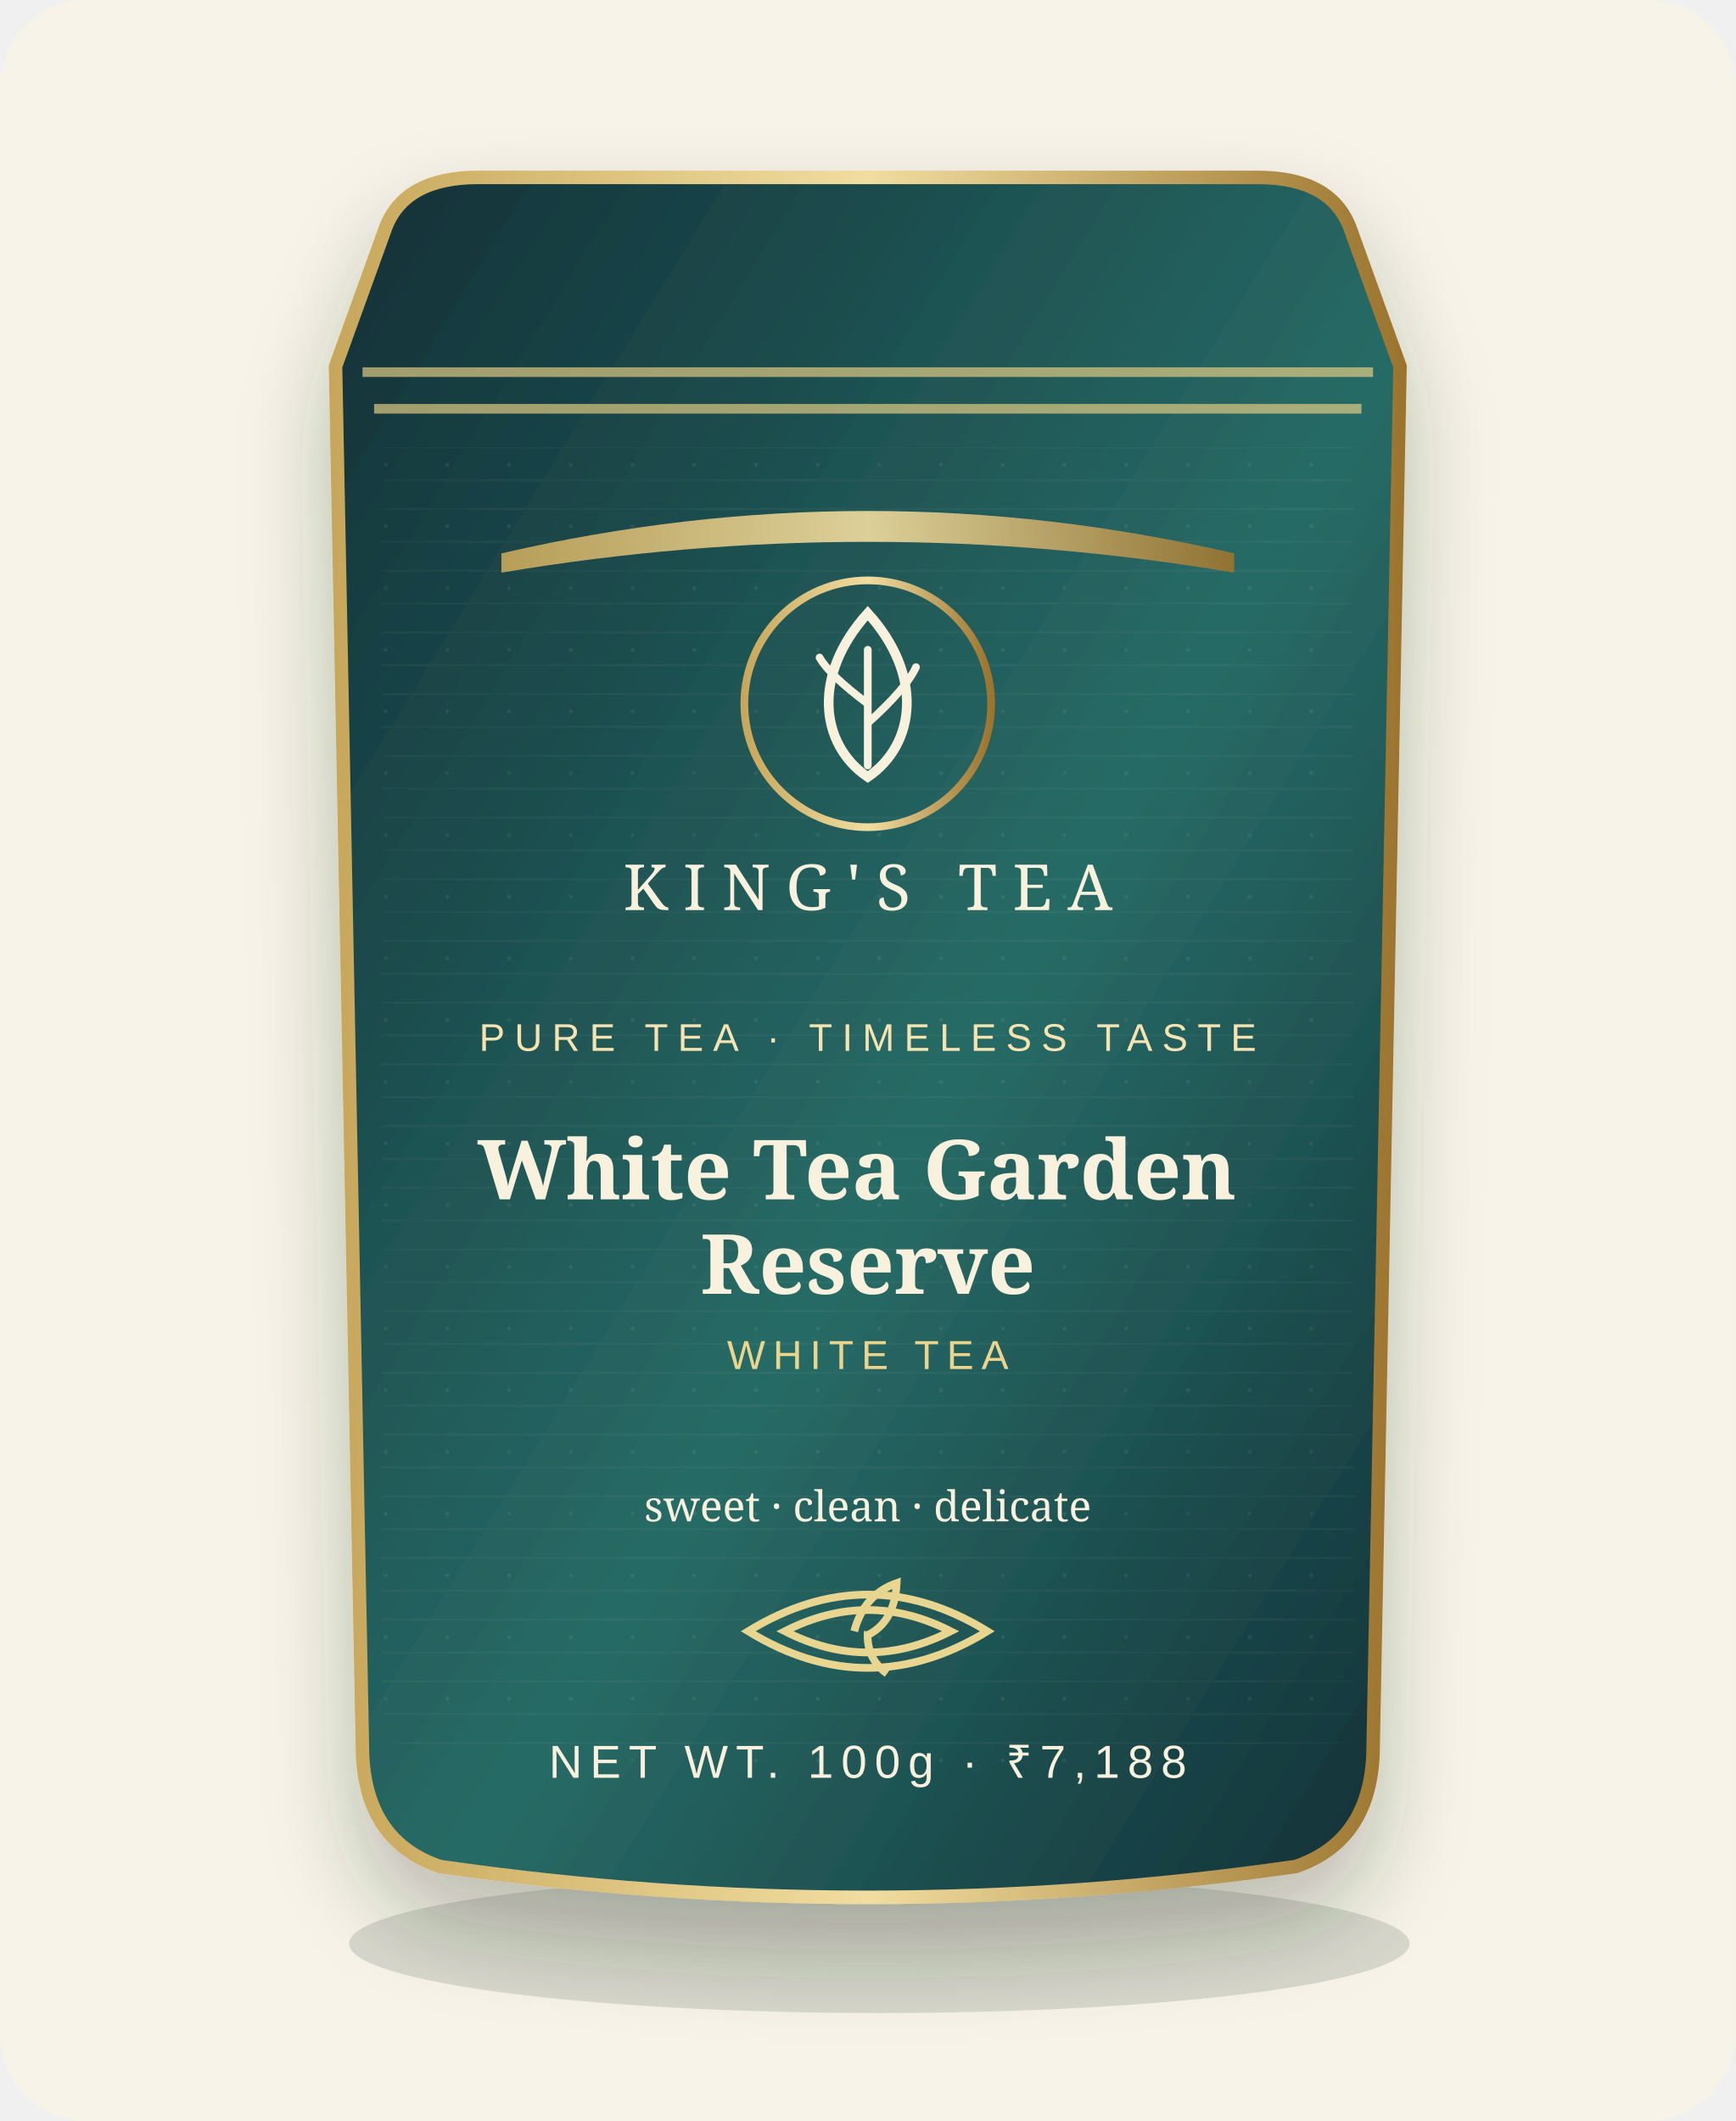
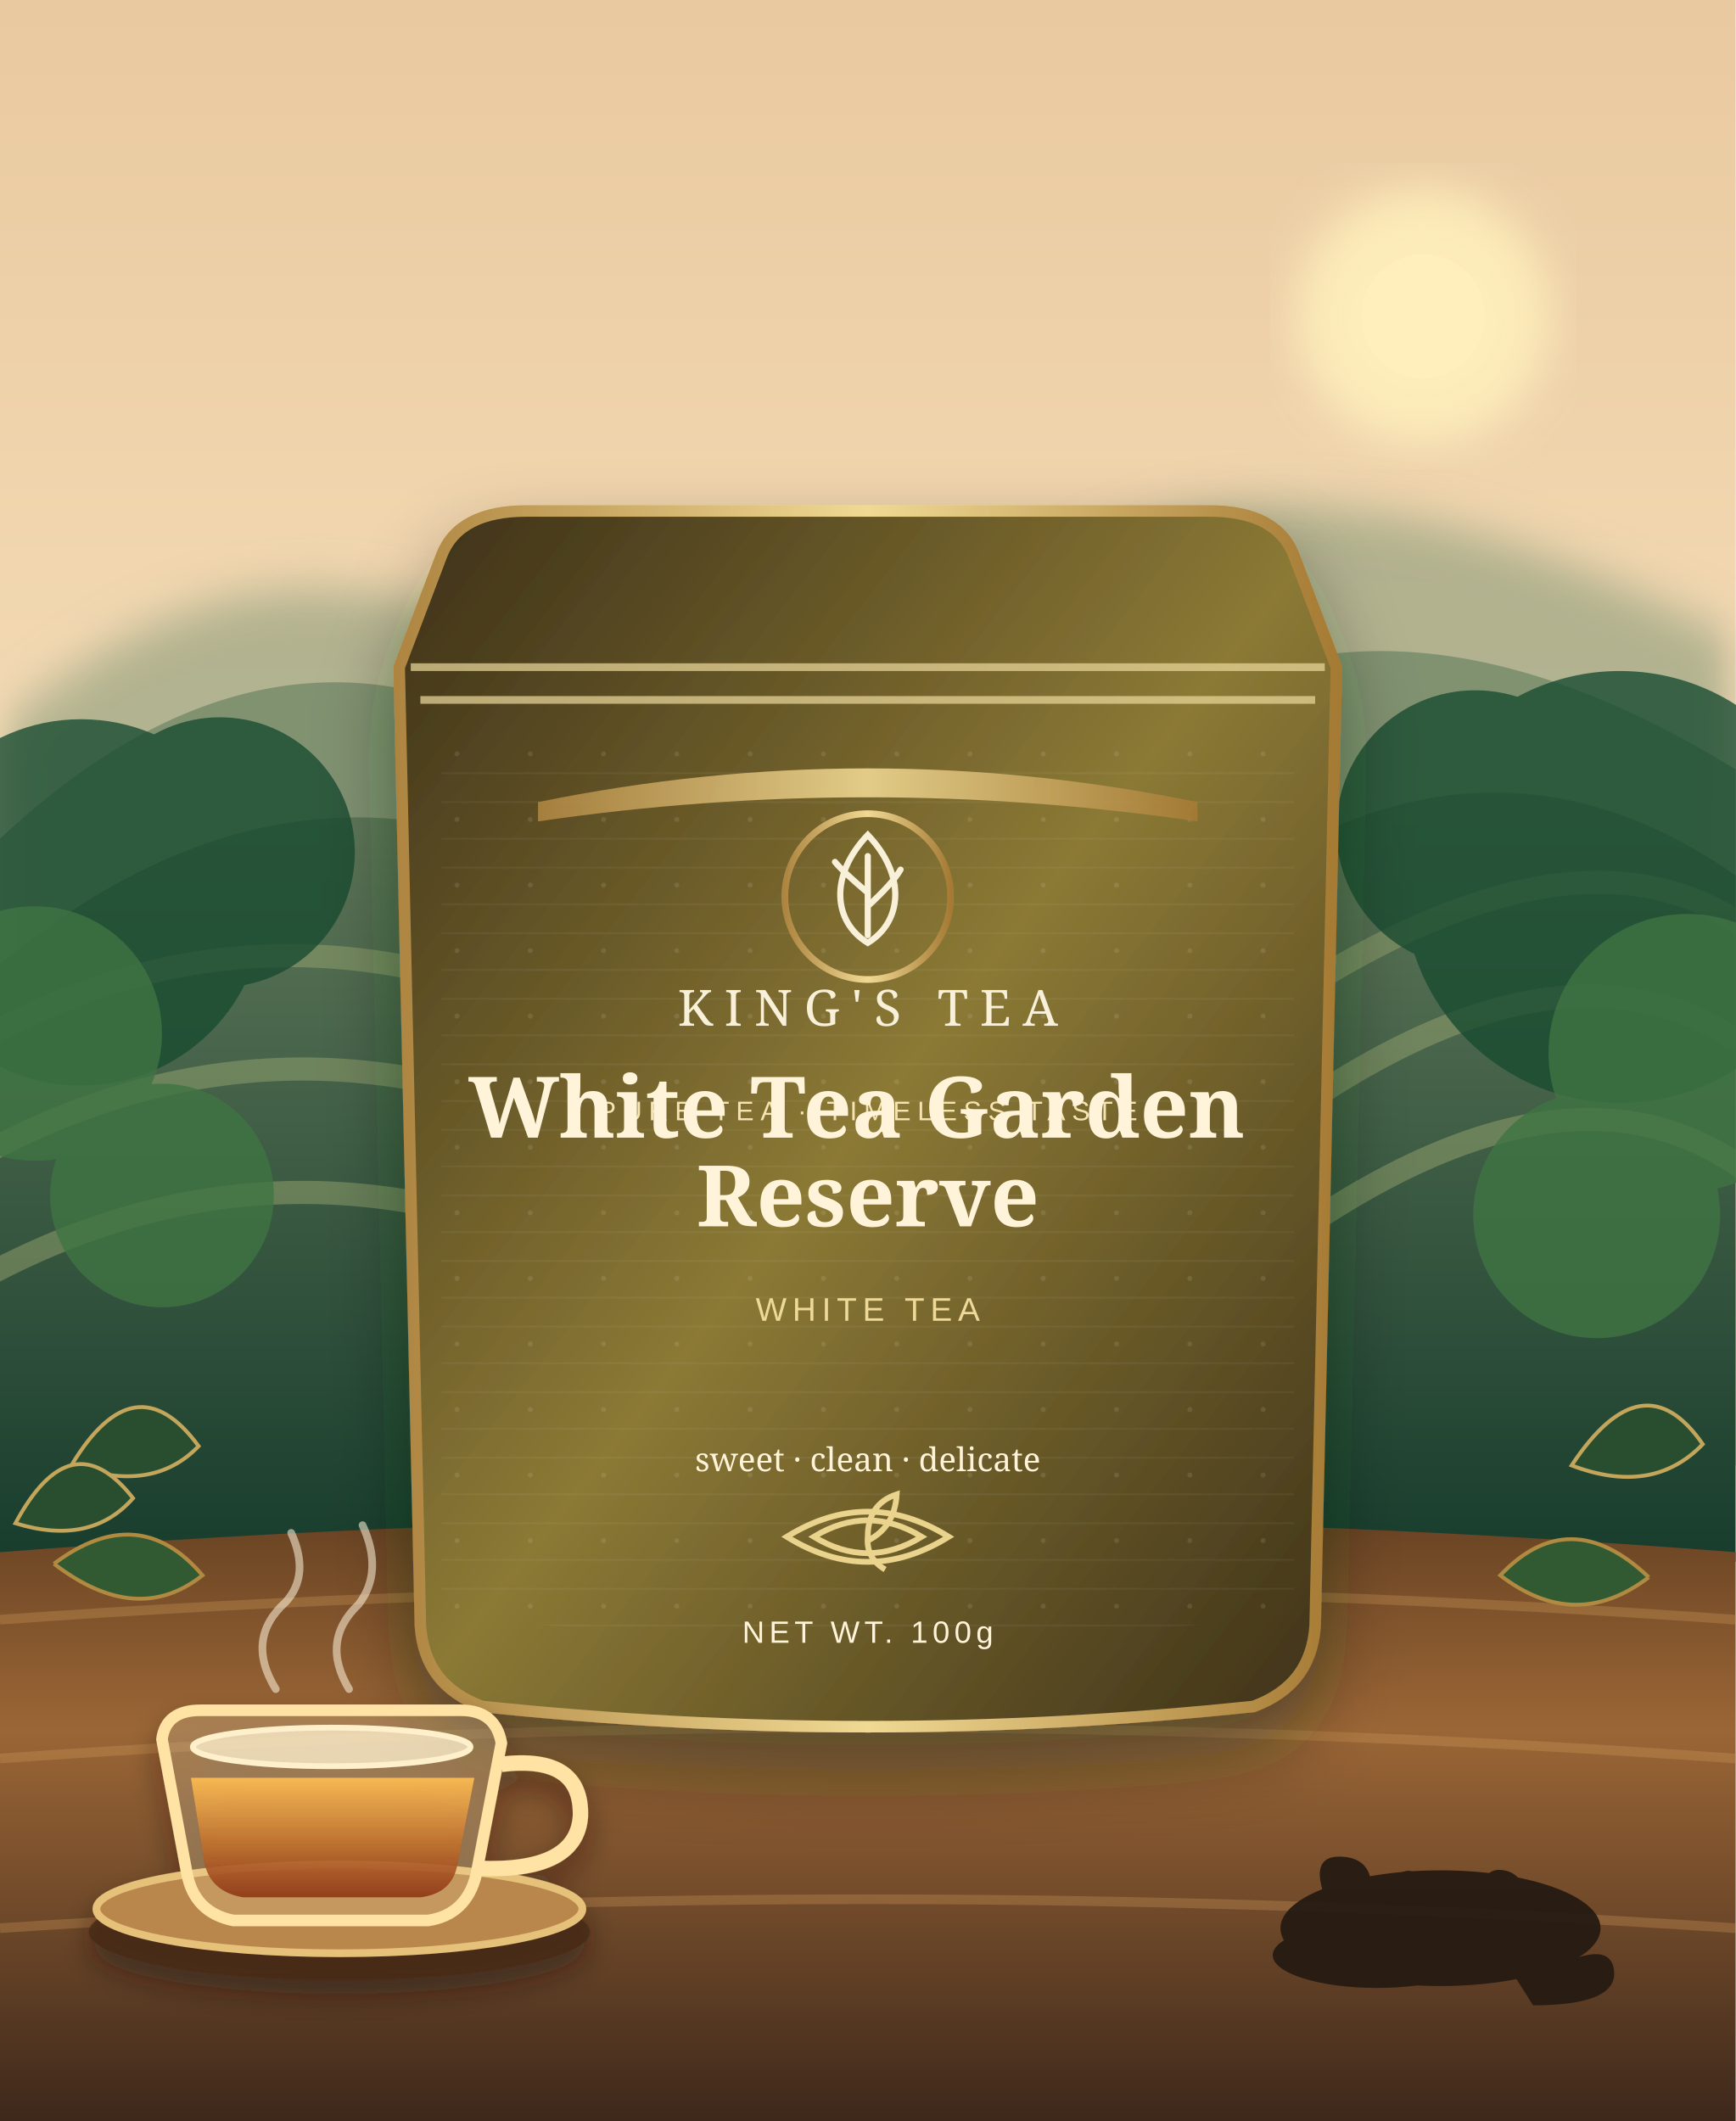
<svg xmlns="http://www.w3.org/2000/svg" width="900" height="1100" viewBox="0 0 900 1100" role="img" aria-labelledby="title desc">
  <defs>
+     <linearGradient id="sky" x2="0" y2="1">
+       <stop stop-color="#e9c99f" />
+       <stop offset=".45" stop-color="#f6dfba" />
+       <stop offset="1" stop-color="#a5b58a" />
+     </linearGradient>
+     <linearGradient id="hills" x2="0" y2="1">
+       <stop stop-color="#61795a" />
+       <stop offset="1" stop-color="#183d2d" />
+     </linearGradient>
    <linearGradient id="pouch" x1="0" y1="0" x2="1" y2="1">
-       <stop stop-color="#122f36" />
-       <stop offset=".55" stop-color="#286b66" />
-       <stop offset="1" stop-color="#122f36" />
+       <stop stop-color="#3c3018" />
+       <stop offset=".5" stop-color="#8b7935" />
+       <stop offset="1" stop-color="#3c3018" />
    </linearGradient>
-     <linearGradient id="foil" x1="0" y1="0" x2="1" y2="0">
-       <stop stop-color="#c7a75b" />
-       <stop offset=".5" stop-color="#f1dda0" />
-       <stop offset="1" stop-color="#9b742e" />
+     <linearGradient id="foil" x2="1">
+       <stop stop-color="#ae8541" />
+       <stop offset=".5" stop-color="#f0d993" />
+       <stop offset="1" stop-color="#a57a34" />
    </linearGradient>
+     <linearGradient id="wood" x2="0" y2="1">
+       <stop stop-color="#684323" />
+       <stop offset=".35" stop-color="#9b6636" />
+       <stop offset="1" stop-color="#3d281b" />
+     </linearGradient>
+     <linearGradient id="tea" x2="0" y2="1">
+       <stop stop-color="#ffbf54" />
+       <stop offset="1" stop-color="#8e3515" />
+     </linearGradient>
+     <filter id="soft">
+       <feGaussianBlur stdDeviation="12" />
+     </filter>
    <filter id="shadow" x="-30%" y="-20%" width="160%" height="160%">
-       <feDropShadow dx="0" dy="24" stdDeviation="22" flood-color="#1a2c20" flood-opacity=".28" />
+       <feDropShadow dx="0" dy="20" stdDeviation="20" flood-color="#10271d" flood-opacity=".42" />
    </filter>
-     <pattern id="grain" width="32" height="32" patternUnits="userSpaceOnUse">
-       <path d="M0 8h32M0 25h32" stroke="#fff" stroke-opacity=".035" />
-       <circle cx="8" cy="17" r="1" fill="#fff" fill-opacity=".07" />
+     <filter id="cupShadow" x="-40%" y="-40%" width="180%" height="190%">
+       <feDropShadow dx="0" dy="8" stdDeviation="7" flood-color="#20170e" flood-opacity=".5" />
+     </filter>
+     <pattern id="grain" width="38" height="34" patternUnits="userSpaceOnUse">
+       <path d="M0 8h38M0 27h38" stroke="#fff" stroke-opacity=".045" />
+       <circle cx="9" cy="17" r="1.3" fill="#fff" fill-opacity=".1" />
    </pattern>
  </defs>
-   <rect width="900" height="1100" rx="45" fill="#f7f3e8" />
-   <ellipse cx="456" cy="1008" rx="275" ry="36" fill="#18271f" opacity=".14" />
+   <rect width="900" height="1100" fill="url(#sky)" />
+   <circle cx="738" cy="164" r="66" fill="#fff1bd" opacity=".86" filter="url(#soft)" />
+   <circle cx="738" cy="164" r="32" fill="#fff0bd" opacity=".9" />
+   <path d="M0 378 Q132 260 266 334 T530 307 T900 332 V700 H0Z" fill="#8b9b7a" opacity=".62" filter="url(#soft)" />
+   <path d="M0 435 Q153 292 306 401 Q424 291 574 390 Q708 281 900 399 V760 H0Z" fill="#718768" opacity=".76" />
+   <path d="M0 500 Q162 366 328 468 Q489 354 640 458 Q774 366 900 454 V810 H0Z" fill="url(#hills)" />
+   <g fill="none" stroke="#9eaa72" stroke-width="12" opacity=".46">
+     <path d="M-40 558 Q125 446 310 535 T680 510 T950 530" />
+     <path d="M-40 617 Q135 504 320 595 T680 570 T950 590" />
+     <path d="M-40 681 Q135 568 320 659 T680 634 T950 654" />
+   </g>
+   <g fill="#174a30" opacity=".78">
+     <circle cx="42" cy="468" r="95" />
+     <circle cx="114" cy="442" r="70" />
+     <circle cx="840" cy="460" r="112" />
+     <circle cx="765" cy="430" r="72" />
+   </g>
+   <g fill="#3f7442" opacity=".8">
+     <circle cx="18" cy="536" r="66" />
+     <circle cx="875" cy="546" r="72" />
+     <circle cx="84" cy="620" r="58" />
+     <circle cx="828" cy="630" r="64" />
+   </g>
+   <path d="M0 805 Q450 770 900 805 V1100 H0Z" fill="url(#wood)" />
+   <path d="M0 840 Q450 808 900 840 M0 912 Q450 880 900 912 M0 1000 Q450 970 900 1000" fill="none" stroke="#d19a57" stroke-width="5" opacity=".32" />
+   <path d="M28 811 Q72 778 105 817 Q71 844 28 811 M855 818 Q814 779 778 817 Q817 847 855 818" fill="#315a32" stroke="#b18a42" stroke-width="2" />
+   <g fill="#261a12" opacity=".95">
+     <ellipse cx="747" cy="1000" rx="83" ry="30" />
+     <ellipse cx="714" cy="1014" rx="54" ry="17" />
+     <path d="M690 991q-14-30 7-28t11 34q18-38 30-22t-12 37q35-29 41-9t-43 25q-35 7-34-37Z" />
+     <path d="M771 1002q-8-35 9-32t9 39q21-31 31-15t-21 30q36-20 38-2t-42 18Z" />
+   </g>
  <g filter="url(#shadow)">
-     <path d="M200 118 Q210 92 248 92 H652 Q690 92 700 118 L726 190 L712 910 Q710 955 672 968 Q450 1000 228 968 Q190 955 188 910 L174 190 Z" fill="url(#pouch)" stroke="url(#foil)" stroke-width="7" />
-     <path d="M188 193 H712 M194 212 H706" stroke="#e7cf85" stroke-opacity=".67" stroke-width="5" />
-     <path d="M198 232 H702 V903 Q450 930 198 903 Z" fill="url(#grain)" />
-     <path d="M260 287 Q450 243 640 287 L640 297 Q450 265 260 297Z" fill="url(#foil)" opacity=".9" />
-     <circle cx="450" cy="365" r="64" fill="none" stroke="url(#foil)" stroke-width="4" />
-     <path d="M450 318 C421 350 425 386 450 403 C475 386 479 350 450 318Z" fill="none" stroke="#f7f1dd" stroke-width="5" />
-     <path d="M450 337 V397 M450 365 Q430 350 425 341 M450 375 Q470 357 475 346" fill="none" stroke="#f7f1dd" stroke-width="4" stroke-linecap="round" />
-     <text x="450" y="472" text-anchor="middle" font-family="Georgia,serif" font-size="33" letter-spacing="8" fill="#f7f1dd">KING'S TEA</text>
-     <path d="M310 497 H590" stroke="url(#foil)" stroke-width="3" />
-     <text x="450" y="545" text-anchor="middle" font-family="Arial,sans-serif" font-size="20" letter-spacing="5" fill="#f5e4b1">PURE TEA · TIMELESS TASTE</text>
-     <text text-anchor="middle" font-family="Georgia,serif" font-size="43" font-weight="bold" fill="#f7f1dd">
-       <tspan x="450" y="622">White Tea Garden</tspan>
-       <tspan x="450" y="671">Reserve</tspan>
+     <path d="M229 288 Q238 265 273 265 H627 Q662 265 671 288 L693 346 L682 843 Q680 874 650 885 Q450 906 250 885 Q220 874 218 843 L207 346 Z" fill="url(#pouch)" stroke="url(#foil)" stroke-width="6" />
+     <path d="M213 346 H687 M218 363 H682" stroke="#edda9d" stroke-opacity=".7" stroke-width="4" />
+     <path d="M229 383 H671 V838 Q450 861 229 838Z" fill="url(#grain)" />
+     <path d="M279 416 Q450 381 621 416 L621 426 Q450 401 279 426Z" fill="url(#foil)" opacity=".88" />
+     <circle cx="450" cy="465" r="43" fill="none" stroke="url(#foil)" stroke-width="3.5" />
+     <path d="M450 433 C430 454 432 478 450 489 C468 478 470 454 450 433Z M450 444 V485 M450 463 Q437 452 433 447 M450 470 Q463 458 467 451" fill="none" stroke="#f8f0d9" stroke-width="3.2" stroke-linecap="round" />
+     <text x="450" y="532" text-anchor="middle" font-family="Georgia,serif" font-size="26" letter-spacing="6" fill="#f8f0d9">KING'S TEA</text>
+     <path d="M328 550 H572" stroke="url(#foil)" stroke-width="2.5" />
+     <text x="450" y="581" text-anchor="middle" font-family="Arial,sans-serif" font-size="14" letter-spacing="3.4" fill="#f5e4b1">PURE TEA · TIMELESS TASTE</text>
+     <text text-anchor="middle" font-family="Georgia,serif" font-size="44" font-weight="bold" fill="#fff4d9">
+       <tspan x="450" y="590">White Tea Garden</tspan>
+       <tspan x="450" y="636">Reserve</tspan>
    </text>
-     <text x="450" y="710" text-anchor="middle" font-family="Arial,sans-serif" font-size="21" letter-spacing="4" fill="#ead58e">WHITE TEA</text>
-     <path d="M295 741 H605" stroke="url(#foil)" stroke-width="2" opacity=".85" />
-     <text x="450" y="789" text-anchor="middle" font-family="Georgia,serif" font-size="22" fill="#f7f1dd">sweet · clean · delicate</text>
-     <g transform="translate(450 846)" fill="none" stroke="#e8d58f" stroke-width="4">
-       <path d="M-62 0 Q0 -38 62 0 Q0 38 -62 0Z" />
-       <path d="M-43 0 Q0 -22 43 0 Q0 22 -43 0Z" />
-       <path d="M-7 0 Q-2 -19 15 -25 Q14 -5 0 2 M0 0 Q-1 14 10 22" />
+     <text x="450" y="685" text-anchor="middle" font-family="Arial,sans-serif" font-size="17" letter-spacing="3" fill="#eed999">WHITE TEA</text>
+     <path d="M327 728 H573" stroke="url(#foil)" stroke-width="2" opacity=".88" />
+     <text x="450" y="763" text-anchor="middle" font-family="Georgia,serif" font-size="17" fill="#fff4d9">sweet  ·  clean  ·  delicate</text>
+     <g transform="translate(450 797)" fill="none" stroke="#ead48d" stroke-width="3">
+       <path d="M-42 0 Q0 -26 42 0 Q0 26 -42 0Z" />
+       <path d="M-28 0 Q0 -17 28 0 Q0 17 -28 0Z" />
+       <path d="M0 0 Q0 -17 15 -22 Q14 -5 0 2 M0 0 Q-1 11 9 17" />
    </g>
-     <text x="450" y="922" text-anchor="middle" font-family="Arial,sans-serif" font-size="24" letter-spacing="4" fill="#f7f1dd">NET WT. 100g  ·  ₹7,188</text>
+     <text x="450" y="852" text-anchor="middle" font-family="Arial,sans-serif" font-size="16" letter-spacing="2.4" fill="#fff4d9">NET WT. 100g</text>
+   </g>
+   <g filter="url(#cupShadow)">
+     <ellipse cx="176" cy="1002" rx="130" ry="25" fill="#4a2d18" opacity=".9" />
+     <ellipse cx="176" cy="990" rx="126" ry="23" fill="#b9874b" stroke="#e6c17a" stroke-width="4" />
+     <path d="M84 902 Q86 887 104 887 H239 Q257 887 260 904 L247 972 Q242 993 222 996 H121 Q101 992 97 972Z" fill="#f5ddaa" fill-opacity=".2" stroke="#ffe3a5" stroke-width="6" />
+     <path d="M99 922 H246 L237 968 Q234 982 218 984 H126 Q109 981 106 966Z" fill="url(#tea)" opacity=".9" />
+     <path d="M260 915 Q302 910 301 942 Q299 971 248 969" fill="none" stroke="#ffe3a5" stroke-width="8" />
+     <ellipse cx="172" cy="906" rx="72" ry="10" fill="#fff0cc" fill-opacity=".75" stroke="#fff0cc" stroke-width="3" />
+   </g>
+   <g fill="none" stroke="#fff4dc" stroke-width="4" stroke-linecap="round" opacity=".55">
+     <path d="M143 876 Q127 850 148 831 Q161 817 151 795" />
+     <path d="M181 876 Q166 851 186 832 Q199 815 188 791" />
+   </g>
+   <g fill="#284e2f" stroke="#c3a65b" stroke-width="2">
+     <path d="M37 760 Q70 705 103 750 Q79 775 37 760Z" />
+     <path d="M8 790 Q37 736 69 777 Q47 802 8 790Z" />
+     <path d="M815 760 Q852 704 883 749 Q857 776 815 760Z" />
  </g>
</svg>
